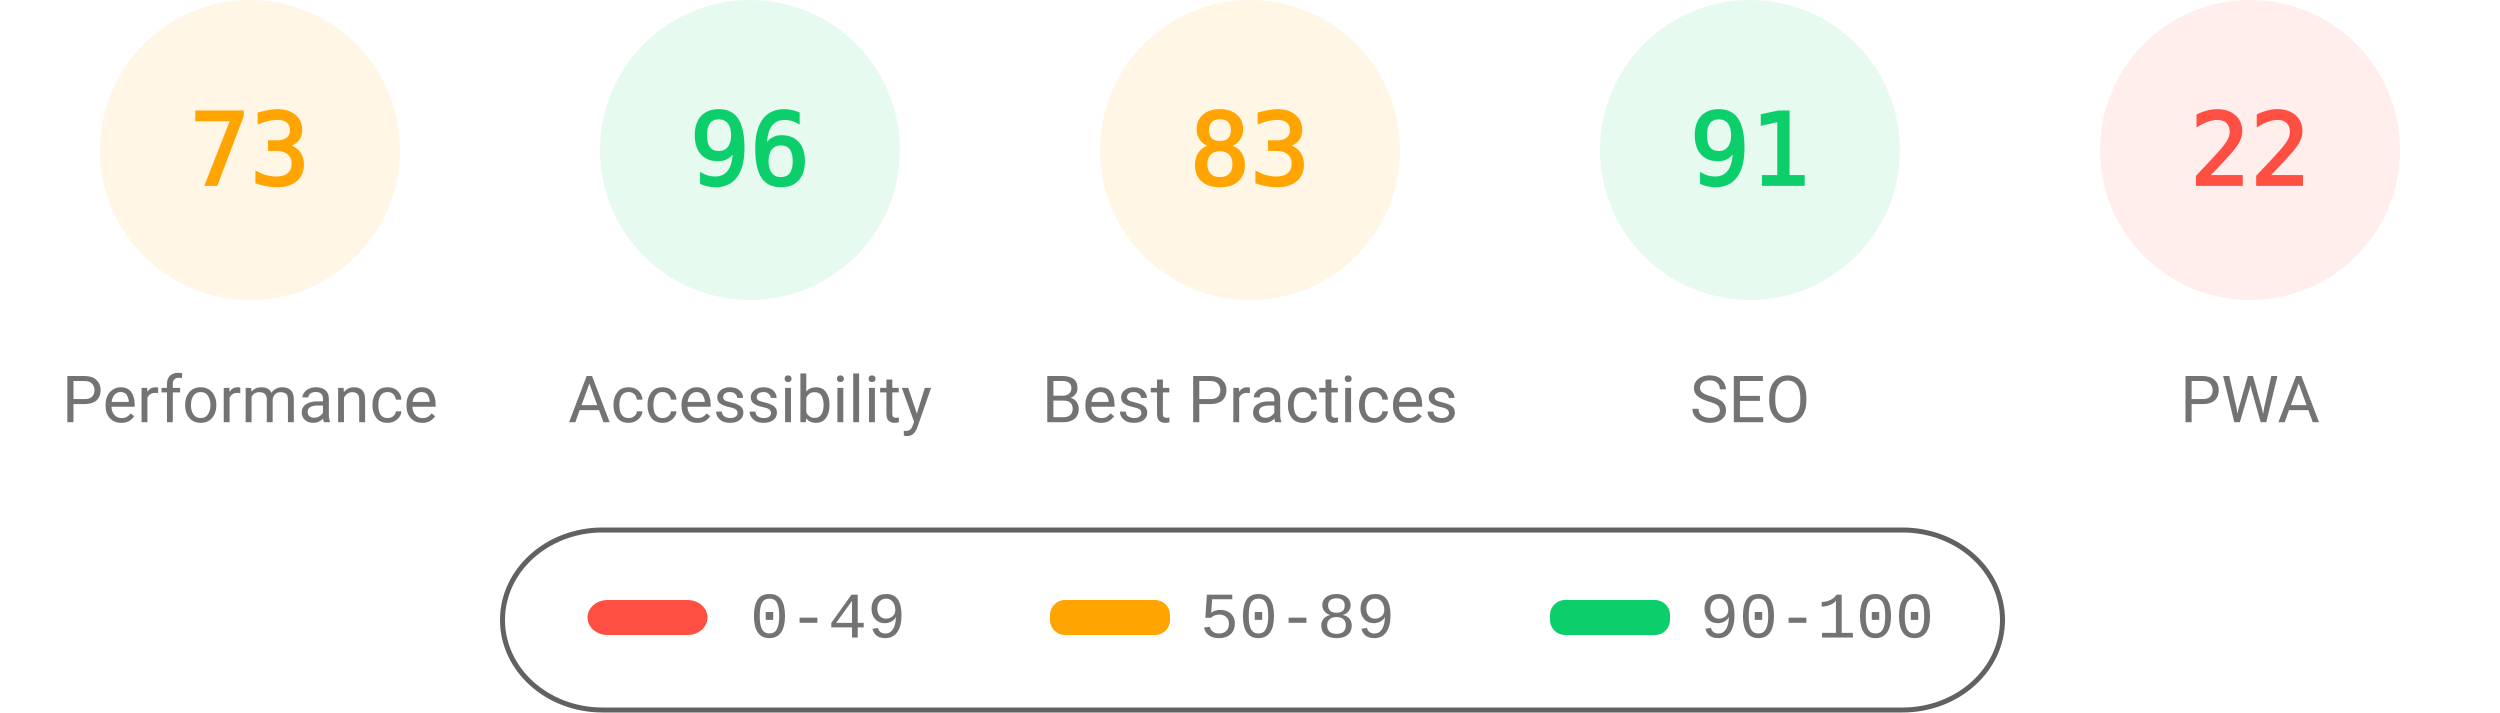
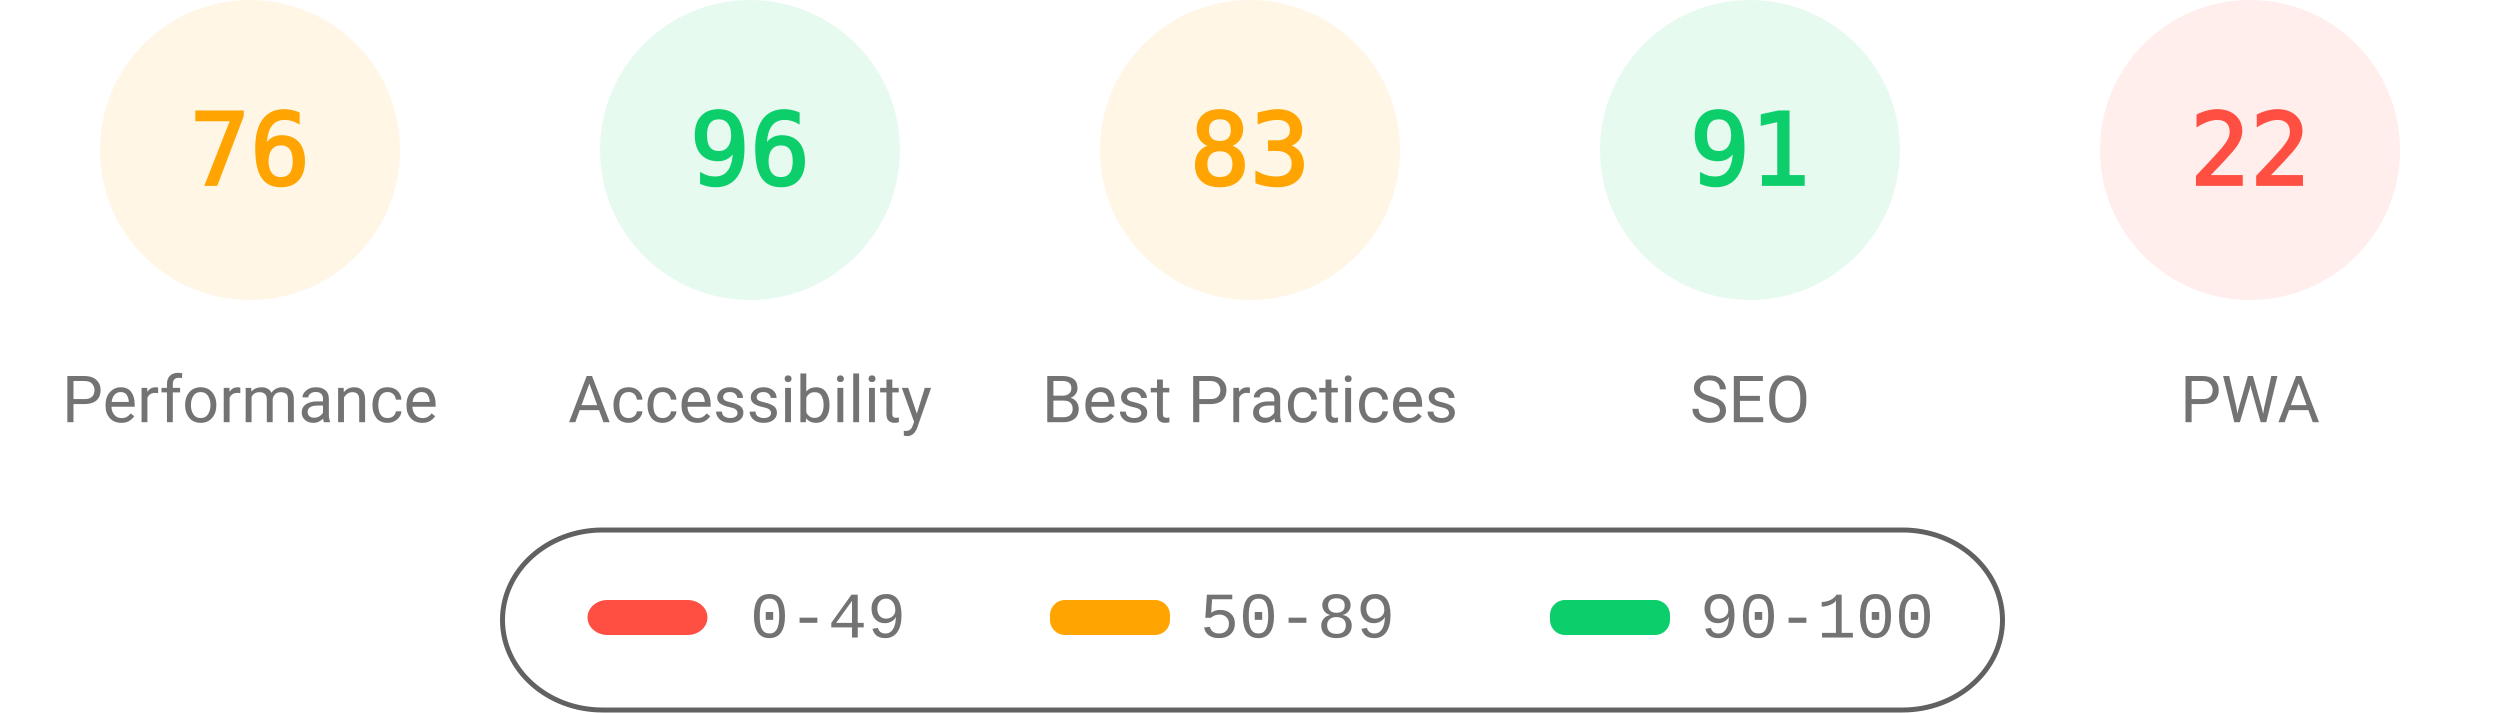
<svg xmlns="http://www.w3.org/2000/svg" fill="none" width="1000" height="285">
  <style>.gauge-base{opacity:.1}.gauge-arc{fill:none;animation-delay:250ms;stroke-linecap:round;transform:rotate(-90deg);transform-origin:100px 60px;animation:load-gauge 1s ease forwards}.guage-text{font-size:40px;font-family:monospace;text-align:center}.guage-red{color:#ff4e42;fill:#ff4e42;stroke:#ff4e42}.guage-orange{color:#ffa400;fill:#ffa400;stroke:#ffa400}.guage-green{color:#0cce6b;fill:#0cce6b;stroke:#0cce6b}.guage-undefined{color:#5c5c5c;fill:#5c5c5c;stroke:#5c5c5c}.guage-title{color:#737373;fill:#737373;stroke:none;font-size:26px;line-height:26px;font-family:Roboto,Halvetica,Arial,sans-serif}@keyframes load-gauge{from{stroke-dasharray:0 352.858}}</style>
  <svg class="guage-div guage-perf guage-orange" viewBox="0 0 200 200" width="200" height="200">
    <circle class="gauge-base" r="56" cx="100" cy="60" stroke-width="8" />
-     <circle class="gauge-arc guage-arc-1" r="56" cx="100" cy="60" stroke-width="8" style="stroke-dasharray:256.856,351.858" />
-     <text class="guage-text" x="100" y="60" alignment-baseline="central" dominant-baseline="central" text-anchor="middle">73</text>
+     <circle class="gauge-arc guage-arc-1" r="56" cx="100" cy="60" stroke-width="8" style="stroke-dasharray:267.412,351.858" />
+     <text class="guage-text" x="100" y="60" alignment-baseline="central" dominant-baseline="central" text-anchor="middle">76</text>
    <text class="guage-title" x="100" y="160" alignment-baseline="central" dominant-baseline="central" text-anchor="middle">Performance</text>
  </svg>
  <svg class="guage-div guage-acc guage-green" viewBox="0 0 200 200" width="200" height="200" x="200">
    <circle class="gauge-base" r="56" cx="100" cy="60" stroke-width="8" />
    <circle class="gauge-arc guage-arc-2" r="56" cx="100" cy="60" stroke-width="8" style="stroke-dasharray:337.784,351.858" />
    <text class="guage-text" x="100" y="60" alignment-baseline="central" dominant-baseline="central" text-anchor="middle">96</text>
    <text class="guage-title" x="100" y="160" alignment-baseline="central" dominant-baseline="central" text-anchor="middle">Accessibility</text>
  </svg>
  <svg class="guage-div guage-best guage-orange" viewBox="0 0 200 200" width="200" height="200" x="400">
    <circle class="gauge-base" r="56" cx="100" cy="60" stroke-width="8" />
    <circle class="gauge-arc guage-arc-3" r="56" cx="100" cy="60" stroke-width="8" style="stroke-dasharray:292.042,351.858" />
    <text class="guage-text" x="100" y="60" alignment-baseline="central" dominant-baseline="central" text-anchor="middle">83</text>
    <text class="guage-title" x="100" y="160" alignment-baseline="central" dominant-baseline="central" text-anchor="middle">Best Practices</text>
  </svg>
  <svg class="guage-div guage-seo guage-green" viewBox="0 0 200 200" width="200" height="200" x="600">
    <circle class="gauge-base" r="56" cx="100" cy="60" stroke-width="8" />
    <circle class="gauge-arc guage-arc-4" r="56" cx="100" cy="60" stroke-width="8" style="stroke-dasharray:320.191,351.858" />
    <text class="guage-text" x="100" y="60" alignment-baseline="central" dominant-baseline="central" text-anchor="middle">91</text>
    <text class="guage-title" x="100" y="160" alignment-baseline="central" dominant-baseline="central" text-anchor="middle">SEO</text>
  </svg>
  <svg class="guage-div guage-pwa guage-red" viewBox="0 0 200 200" width="200" height="200" x="800">
    <circle class="gauge-base" r="56" cx="100" cy="60" stroke-width="8" />
    <circle class="gauge-arc guage-arc-4" r="56" cx="100" cy="60" stroke-width="8" style="stroke-dasharray:77.409,351.858" />
    <text class="guage-text" x="100" y="60" alignment-baseline="central" dominant-baseline="central" text-anchor="middle">22</text>
    <text class="guage-title" x="100" y="160" alignment-baseline="central" dominant-baseline="central" text-anchor="middle">PWA</text>
  </svg>
  <svg width="604" height="76" x="200" y="210">
    <path fill="none" id="canvas_background" d="M-1-1h604v80H-1z" />
    <rect fill-opacity="0" stroke="#616161" stroke-width="2" rx="40" id="svg_2" height="72" width="600" y="2" x="1" fill="#000" />
    <rect stroke="#000" rx="8" id="svg_3" height="14" width="48" y="30" x="35" stroke-opacity="null" stroke-width="0" fill="#ff4e42" />
    <rect stroke="#000" rx="6" id="svg_4" height="14" width="48" y="30" x="220" stroke-opacity="null" stroke-width="0" fill="#ffa400" />
    <rect stroke="#000" rx="6" id="svg_5" height="14" width="48" y="30" x="420" stroke-opacity="null" stroke-width="0" fill="#0cce6b" />
    <text xml:space="preserve" text-anchor="start" font-family="'Courier New', Courier, monospace" font-size="26" id="svg_6" y="45" x="100" stroke-opacity="null" stroke-width="0" stroke="#000" fill="#737373">0-49</text>
    <text xml:space="preserve" text-anchor="start" font-family="'Courier New', Courier, monospace" font-size="26" id="svg_7" y="45" x="280" stroke-opacity="null" stroke-width="0" stroke="#000" fill="#737373">50-89</text>
    <text xml:space="preserve" text-anchor="start" font-family="'Courier New', Courier, monospace" font-size="26" id="svg_8" y="45" x="480" stroke-opacity="null" stroke-width="0" stroke="#000" fill="#737373">90-100</text>
  </svg>
</svg>
